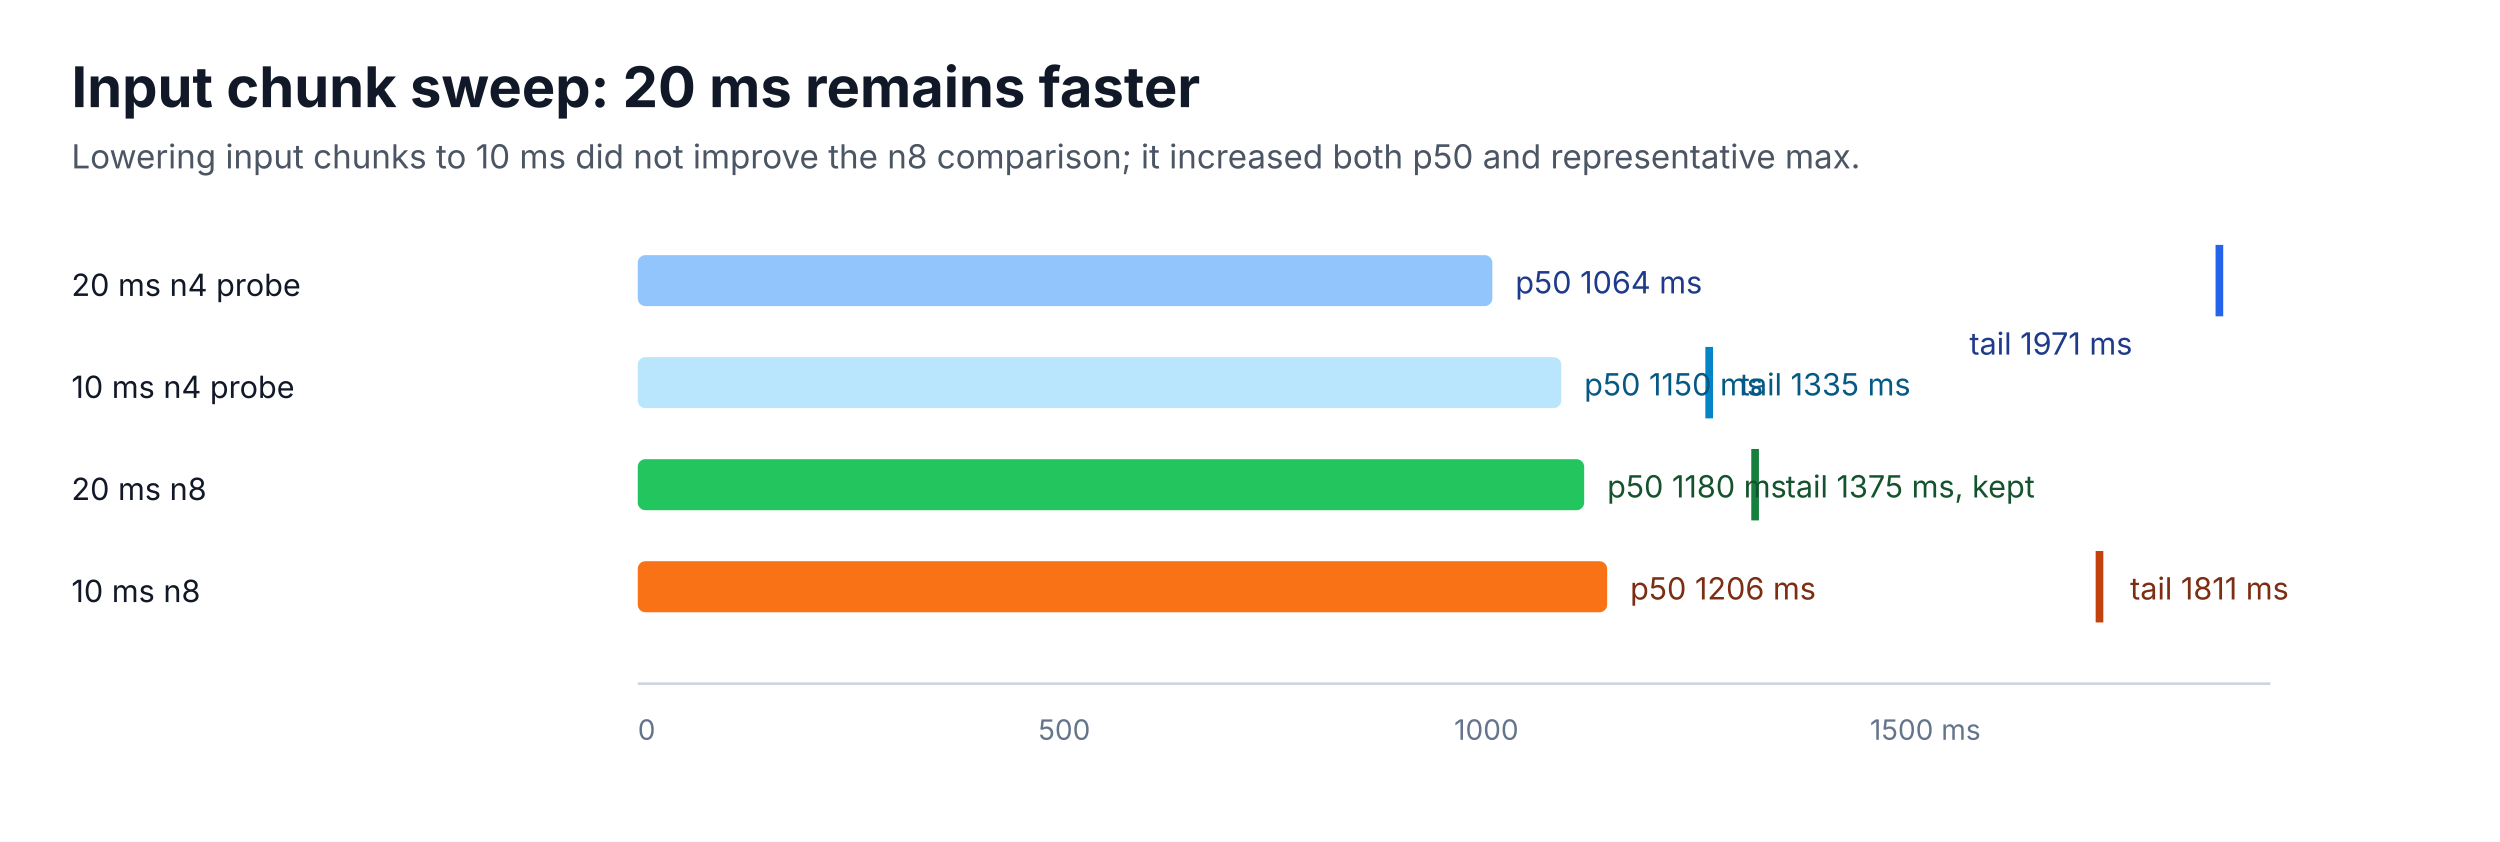
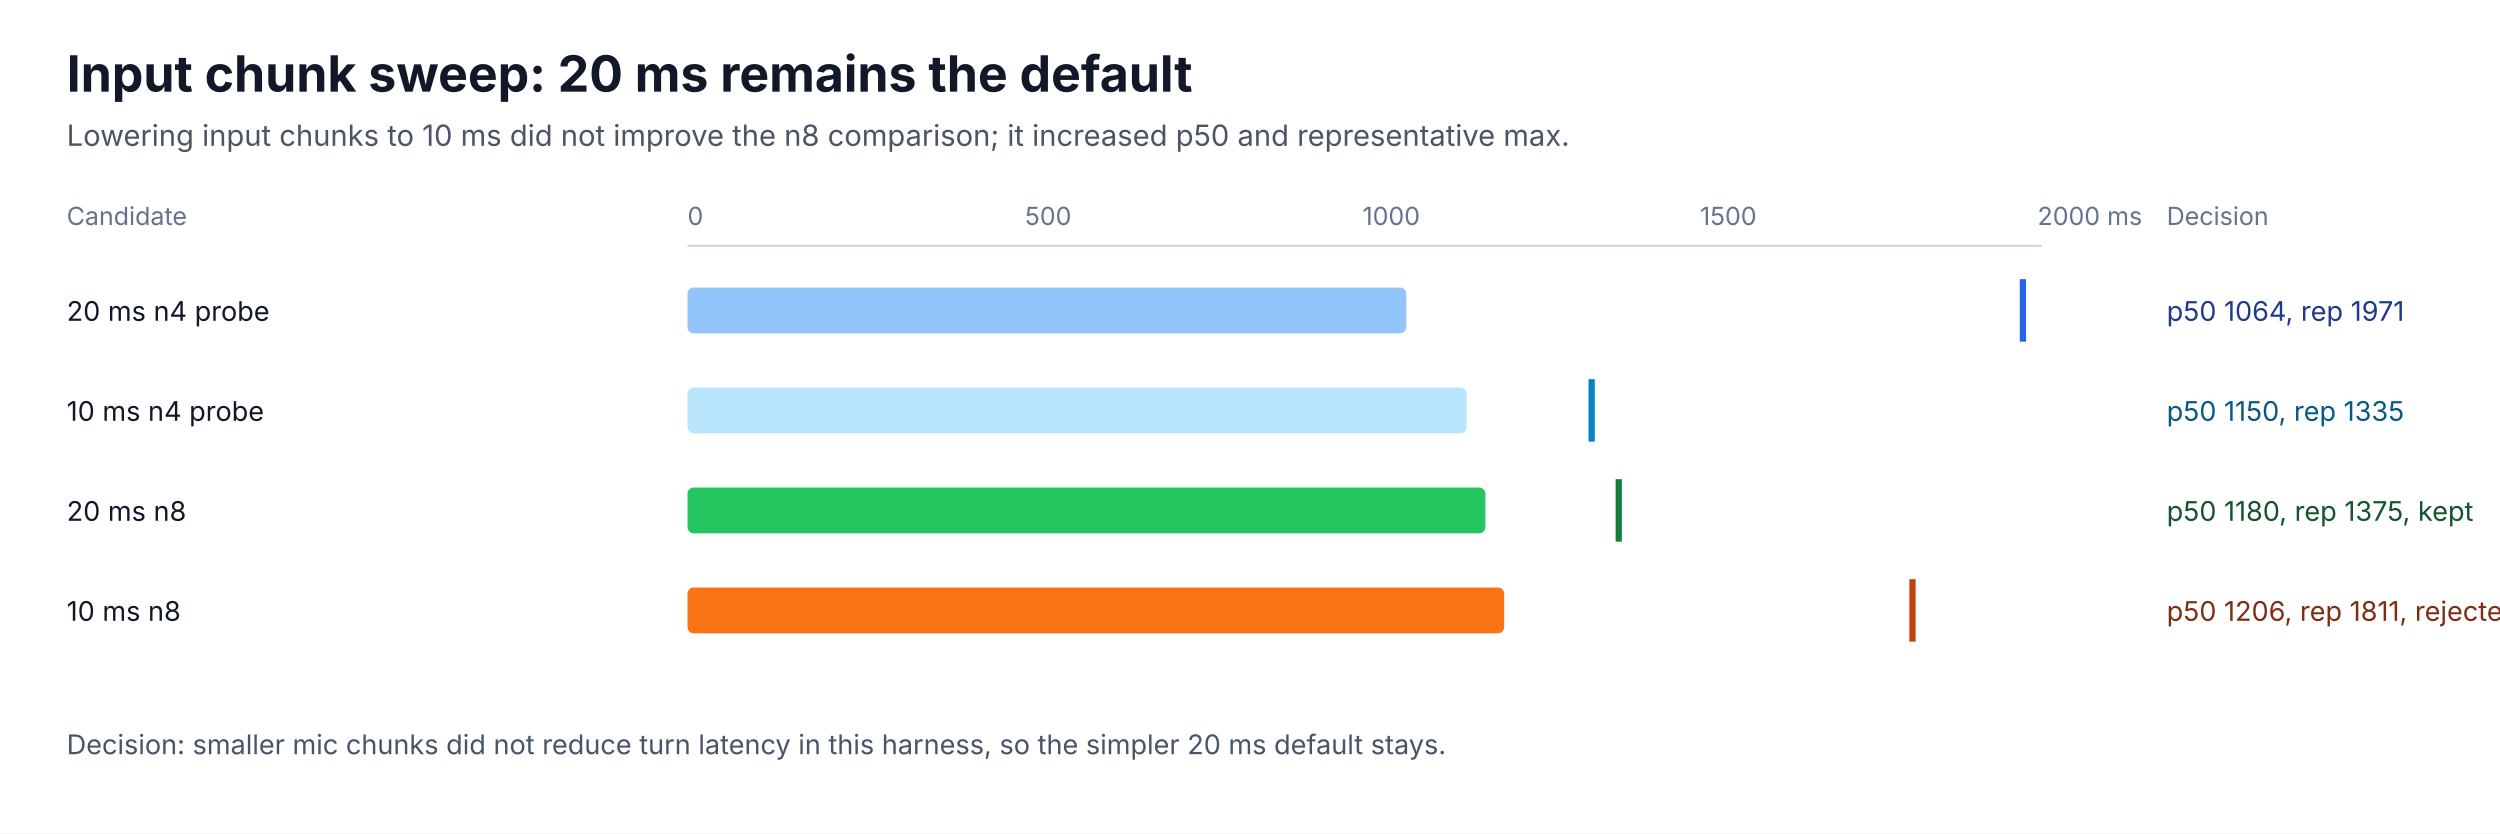
- <svg xmlns="http://www.w3.org/2000/svg" width="980" height="330" role="img" aria-labelledby="title desc">
-   <rect width="980" height="330" fill="#ffffff" />
-   <text x="28" y="42" font-family="Inter, Arial, sans-serif" font-size="22" font-weight="700" fill="#111827">Input chunk sweep: 20 ms remains faster</text>
-   <text x="28" y="66" font-family="Inter, Arial, sans-serif" font-size="13" fill="#4b5563">Lowering input chunks to 10 ms did not improve the n8 comparison; it increased both p50 and representative max.</text>
-   <line x1="250" y1="268" x2="890" y2="268" stroke="#cbd5e1" />
-   <text x="250" y="290" font-family="Inter, Arial, sans-serif" font-size="11" fill="#64748b">0</text>
-   <text x="407" y="290" font-family="Inter, Arial, sans-serif" font-size="11" fill="#64748b">500</text>
-   <text x="570" y="290" font-family="Inter, Arial, sans-serif" font-size="11" fill="#64748b">1000</text>
-   <text x="733" y="290" font-family="Inter, Arial, sans-serif" font-size="11" fill="#64748b">1500 ms</text>
+ <svg xmlns="http://www.w3.org/2000/svg" width="1200" height="400" viewBox="0 0 1200 400" role="img" aria-labelledby="title desc">
+   <rect width="1200" height="400" fill="#ffffff" />
+   <text x="32" y="44" font-family="Inter, Arial, sans-serif" font-size="24" font-weight="700" fill="#111827">Input chunk sweep: 20 ms remains the default</text>
+   <text x="32" y="70" font-family="Inter, Arial, sans-serif" font-size="14" fill="#4b5563">Lowering input chunks to 10 ms did not improve the n8 comparison; it increased p50 and representative max.</text>
  <g font-family="Inter, Arial, sans-serif" font-size="12">
-     <text x="28" y="116" fill="#111827">20 ms n4 probe</text>
-     <rect x="250" y="100" width="335" height="20" rx="3" fill="#93c5fd" />
-     <line x1="870" y1="96" x2="870" y2="124" stroke="#2563eb" stroke-width="3" />
-     <text x="594" y="115" fill="#1e3a8a">p50 1064 ms</text>
-     <text x="772" y="139" fill="#1e3a8a">tail 1971 ms</text>
-     <text x="28" y="156" fill="#111827">10 ms n4 probe</text>
-     <rect x="250" y="140" width="362" height="20" rx="3" fill="#bae6fd" />
-     <line x1="670" y1="136" x2="670" y2="164" stroke="#0284c7" stroke-width="3" />
-     <text x="621" y="155" fill="#075985">p50 1150 ms</text>
-     <text x="682" y="155" fill="#075985">tail 1335 ms</text>
-     <text x="28" y="196" fill="#111827">20 ms n8</text>
-     <rect x="250" y="180" width="371" height="20" rx="3" fill="#22c55e" />
-     <line x1="688" y1="176" x2="688" y2="204" stroke="#15803d" stroke-width="3" />
-     <text x="630" y="195" fill="#14532d">p50 1180 ms</text>
-     <text x="700" y="195" fill="#14532d">tail 1375 ms, kept</text>
-     <text x="28" y="236" fill="#111827">10 ms n8</text>
-     <rect x="250" y="220" width="380" height="20" rx="3" fill="#f97316" />
-     <line x1="823" y1="216" x2="823" y2="244" stroke="#c2410c" stroke-width="3" />
-     <text x="639" y="235" fill="#7c2d12">p50 1206 ms</text>
-     <text x="835" y="235" fill="#7c2d12">tail 1811 ms</text>
+     <text x="32" y="108" fill="#64748b">Candidate</text>
+     <text x="330" y="108" fill="#64748b">0</text>
+     <text x="492" y="108" fill="#64748b">500</text>
+     <text x="654" y="108" fill="#64748b">1000</text>
+     <text x="816" y="108" fill="#64748b">1500</text>
+     <text x="978" y="108" fill="#64748b">2000 ms</text>
+     <text x="1040" y="108" fill="#64748b">Decision</text>
+     <line x1="330" y1="118" x2="980" y2="118" stroke="#cbd5e1" />
  </g>
+   <g font-family="Inter, Arial, sans-serif" font-size="13">
+     <text x="32" y="154" fill="#111827">20 ms n4 probe</text>
+     <rect x="330" y="138" width="345" height="22" rx="3" fill="#93c5fd" />
+     <line x1="971" y1="134" x2="971" y2="164" stroke="#2563eb" stroke-width="3" />
+     <text x="1040" y="154" fill="#1e3a8a">p50 1064, rep 1971</text>
+     <text x="32" y="202" fill="#111827">10 ms n4 probe</text>
+     <rect x="330" y="186" width="374" height="22" rx="3" fill="#bae6fd" />
+     <line x1="764" y1="182" x2="764" y2="212" stroke="#0284c7" stroke-width="3" />
+     <text x="1040" y="202" fill="#075985">p50 1150, rep 1335</text>
+     <text x="32" y="250" fill="#111827">20 ms n8</text>
+     <rect x="330" y="234" width="383" height="22" rx="3" fill="#22c55e" />
+     <line x1="777" y1="230" x2="777" y2="260" stroke="#15803d" stroke-width="3" />
+     <text x="1040" y="250" fill="#14532d">p50 1180, rep 1375, kept</text>
+     <text x="32" y="298" fill="#111827">10 ms n8</text>
+     <rect x="330" y="282" width="392" height="22" rx="3" fill="#f97316" />
+     <line x1="918" y1="278" x2="918" y2="308" stroke="#c2410c" stroke-width="3" />
+     <text x="1040" y="298" fill="#7c2d12">p50 1206, rep 1811, rejected</text>
+   </g>
+   <text x="32" y="362" font-family="Inter, Arial, sans-serif" font-size="13" fill="#475569">Decision: smaller mic chunks did not reduce turn latency in this harness, so the simpler 20 ms default stays.</text>
</svg>
